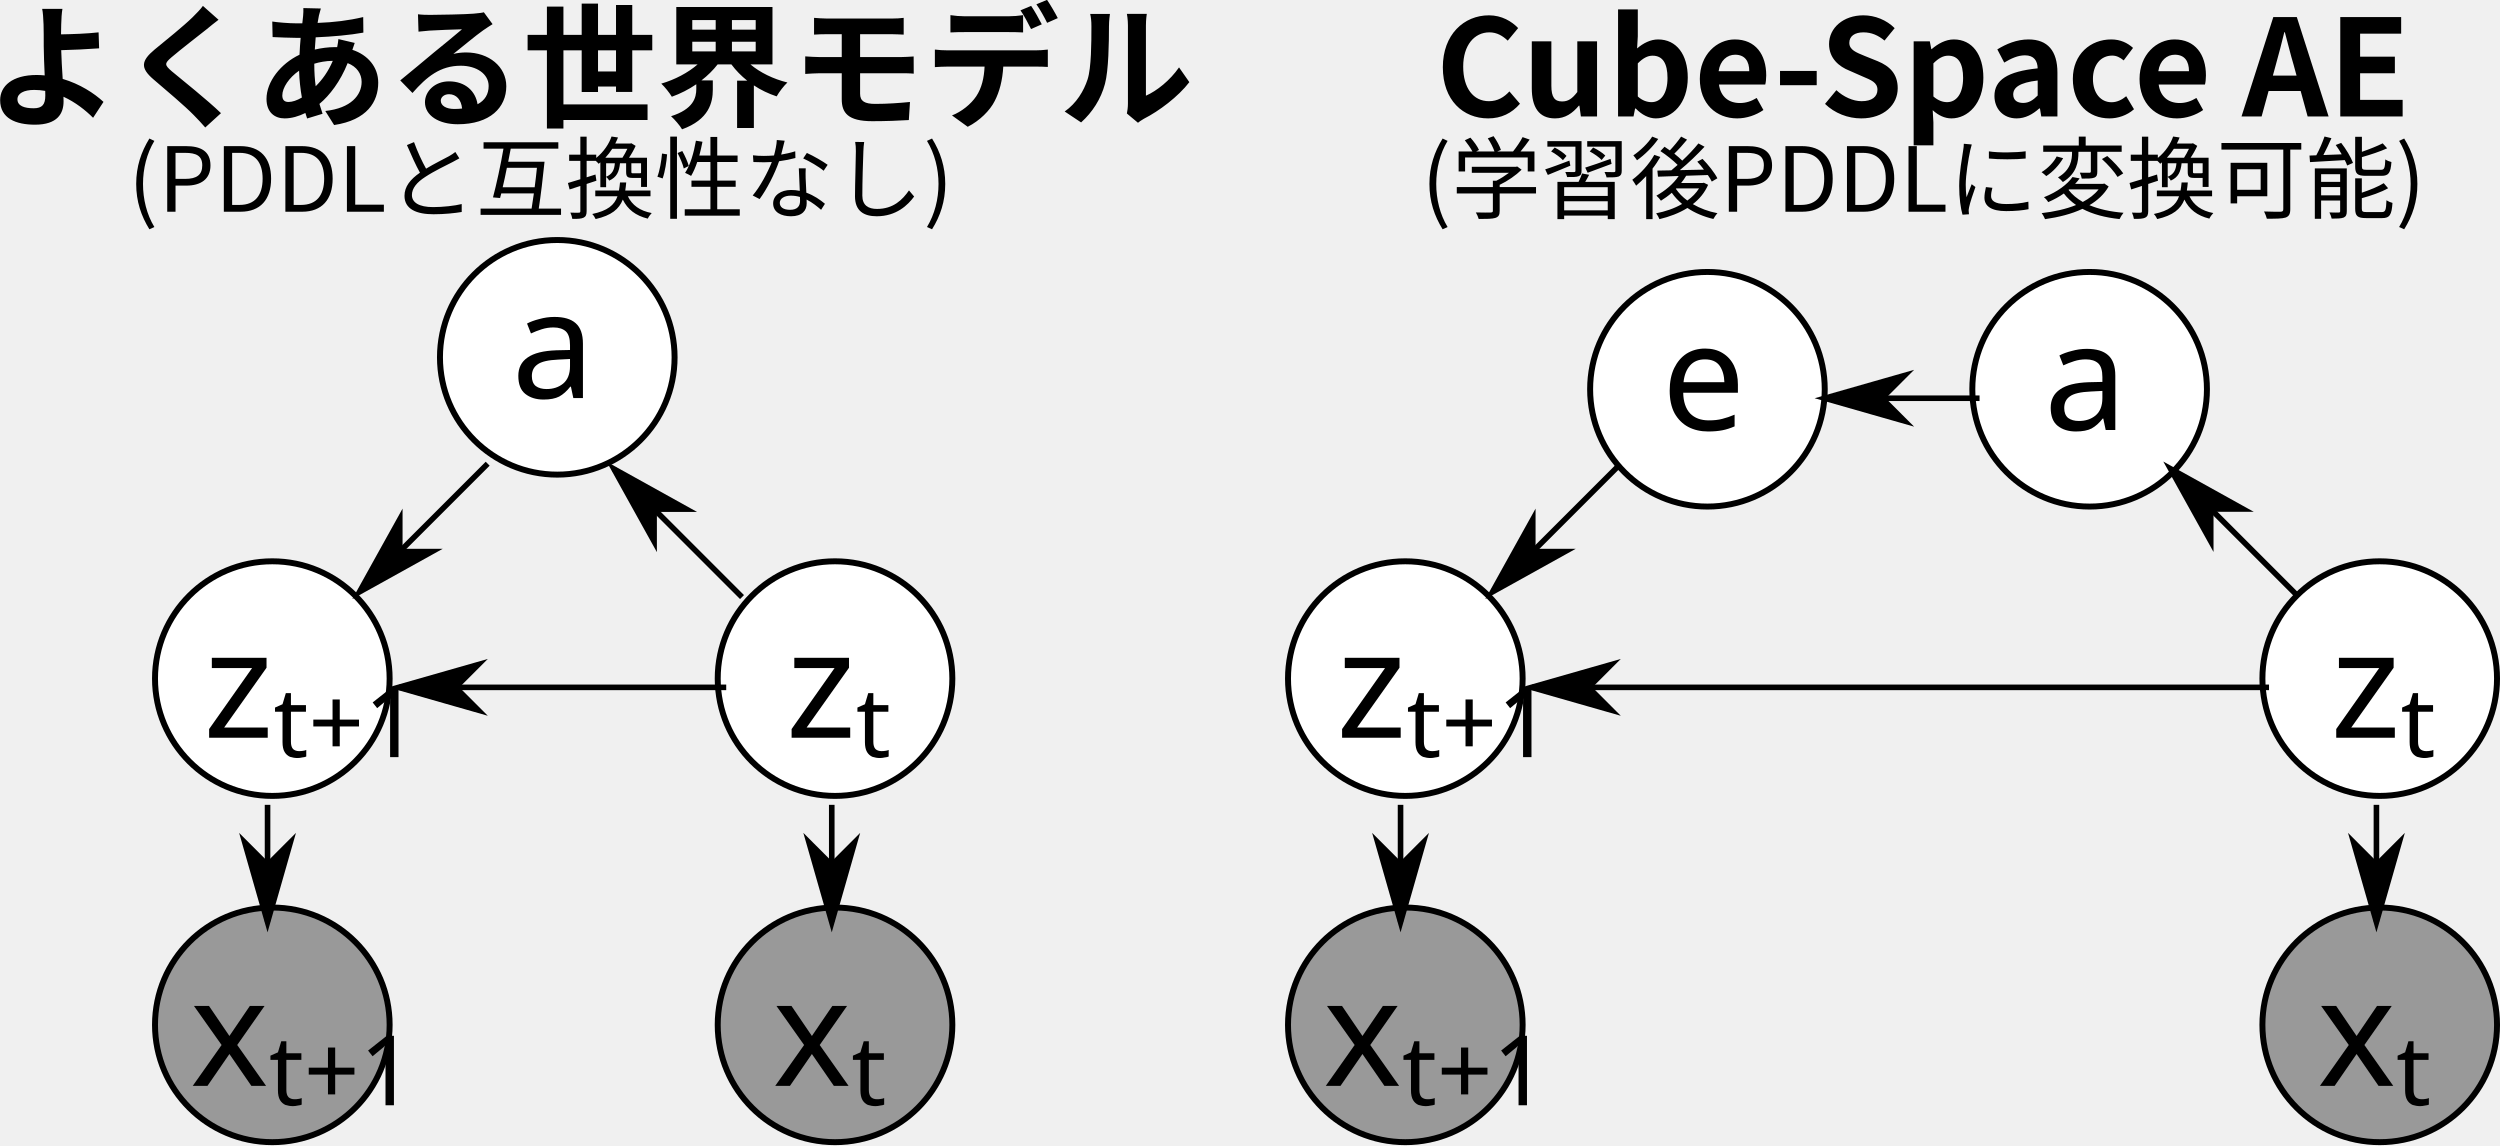
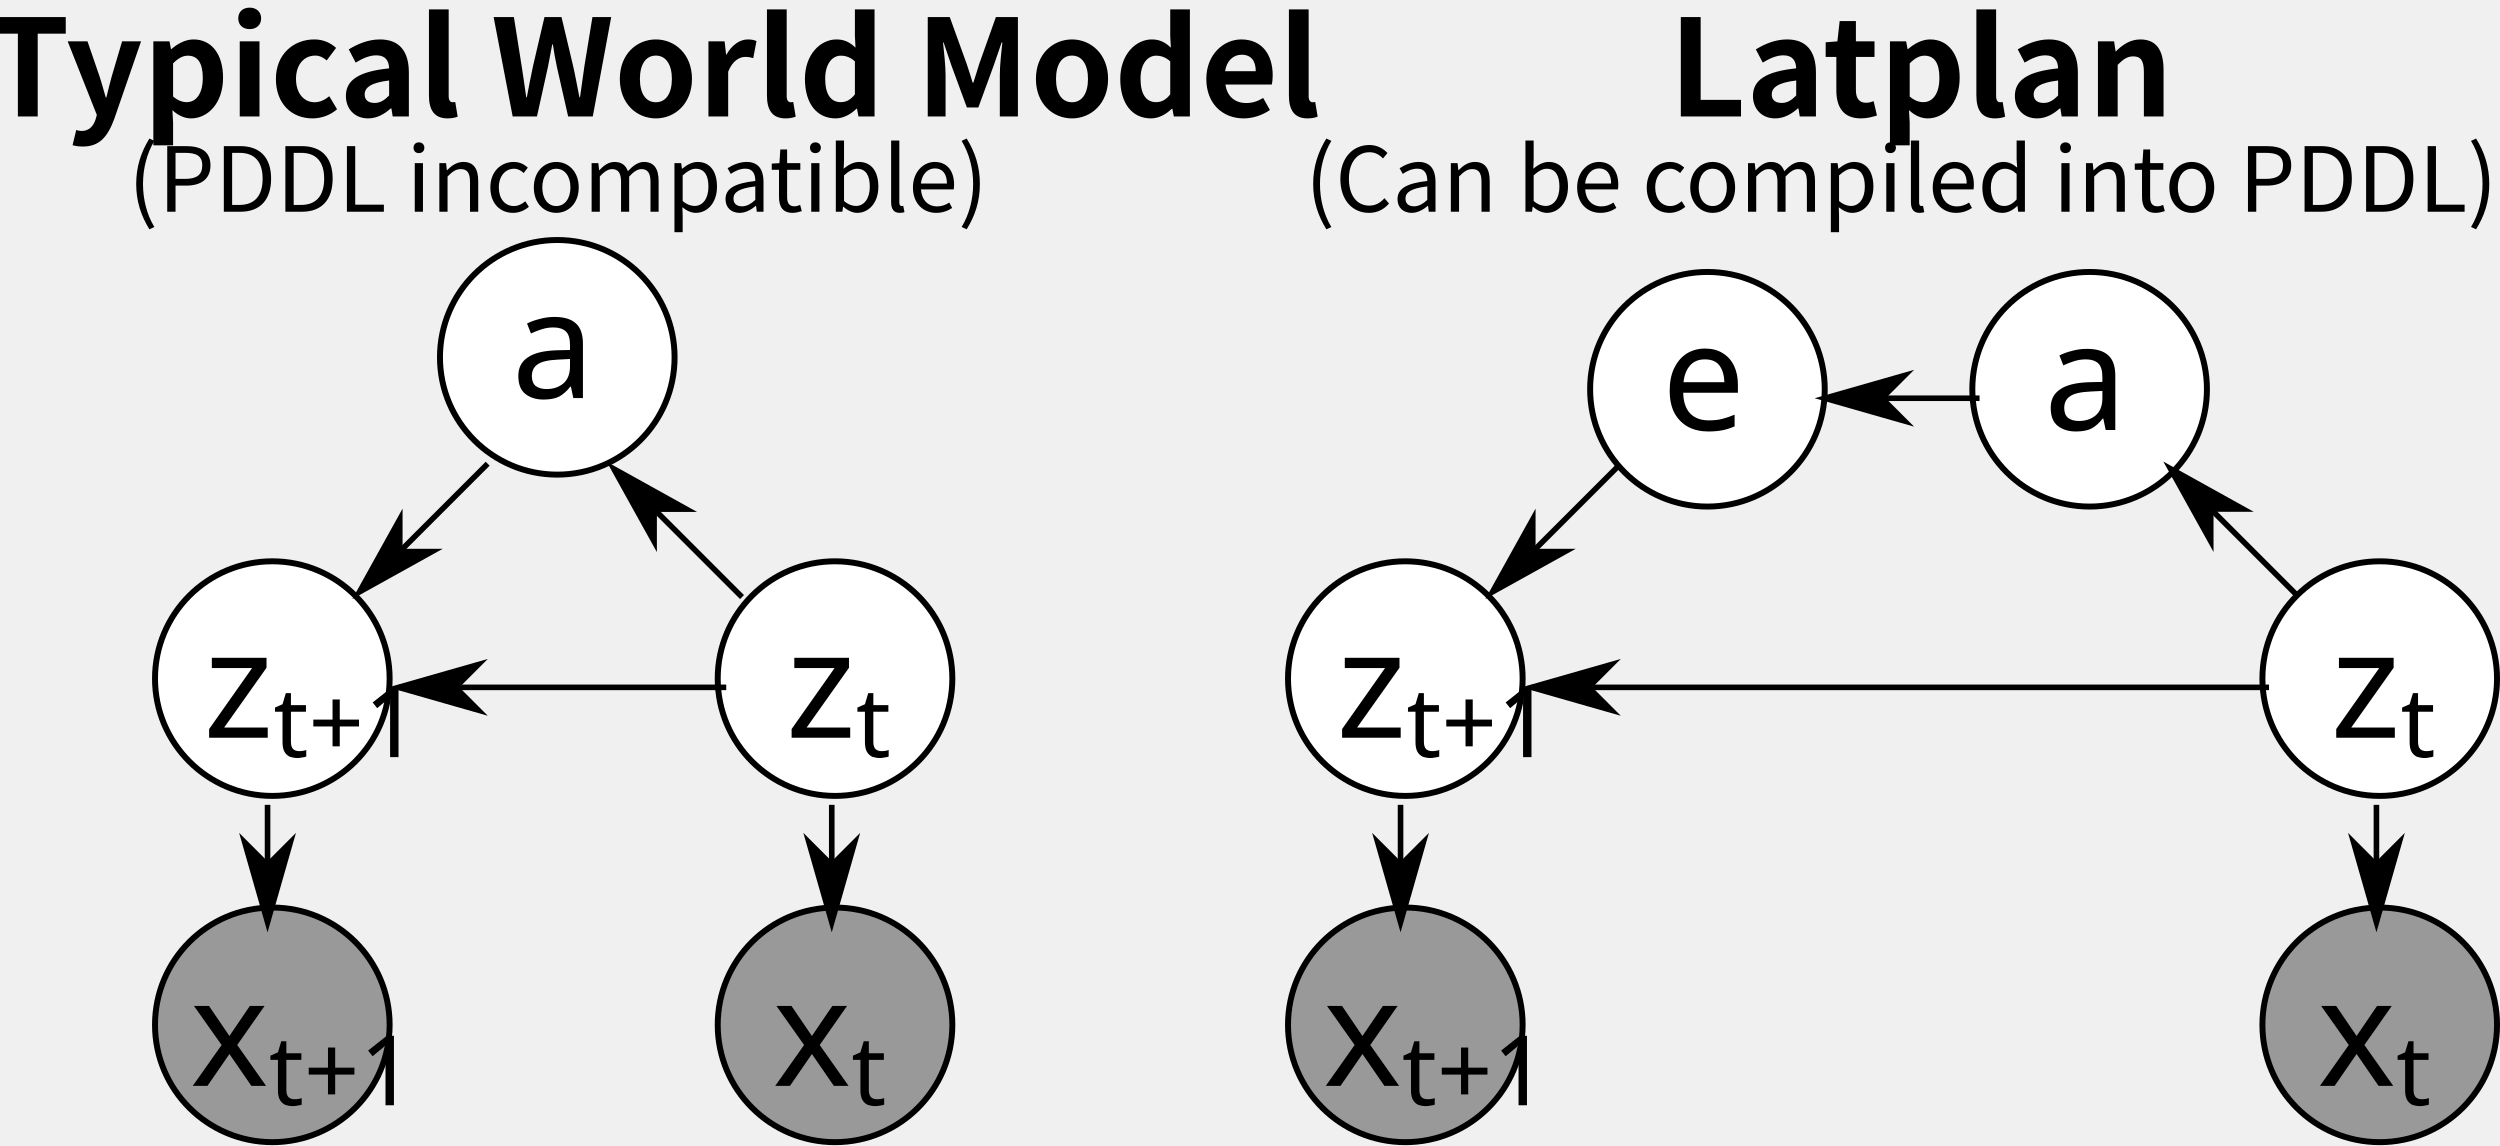
<svg xmlns="http://www.w3.org/2000/svg" width="130mm" height="59.548mm" viewBox="0 0 130 59.548" version="1.1" id="svg8">
  <defs id="defs2">
    <marker style="overflow:visible" id="marker2141" refX="0" refY="0" orient="auto">
      <path transform="matrix(-0.8,0,0,-0.8,-10,0)" style="fill:#000000;fill-opacity:1;fill-rule:evenodd;stroke:#000000;stroke-width:1pt;stroke-opacity:1" d="M 0,0 5,-5 -12.5,0 5,5 Z" id="path2139" />
    </marker>
    <marker style="overflow:visible" id="marker1440" refX="0" refY="0" orient="auto">
      <path transform="matrix(-0.8,0,0,-0.8,-10,0)" style="fill:#000000;fill-opacity:1;fill-rule:evenodd;stroke:#000000;stroke-width:1pt;stroke-opacity:1" d="M 0,0 5,-5 -12.5,0 5,5 Z" id="path1438" />
    </marker>
    <marker style="overflow:visible" id="Arrow1Lend" refX="0" refY="0" orient="auto">
      <path transform="matrix(-0.8,0,0,-0.8,-10,0)" style="fill:#000000;fill-opacity:1;fill-rule:evenodd;stroke:#000000;stroke-width:1pt;stroke-opacity:1" d="M 0,0 5,-5 -12.5,0 5,5 Z" id="path983" />
    </marker>
    <marker style="overflow:visible" id="Arrow1Lend-1" refX="0" refY="0" orient="auto">
      <path transform="matrix(-0.8,0,0,-0.8,-10,0)" style="fill:#000000;fill-opacity:1;fill-rule:evenodd;stroke:#000000;stroke-width:1pt;stroke-opacity:1" d="M 0,0 5,-5 -12.5,0 5,5 Z" id="path983-8" />
    </marker>
    <marker style="overflow:visible" id="Arrow1Lend-9" refX="0" refY="0" orient="auto">
      <path transform="matrix(-0.8,0,0,-0.8,-10,0)" style="fill:#000000;fill-opacity:1;fill-rule:evenodd;stroke:#000000;stroke-width:1pt;stroke-opacity:1" d="M 0,0 5,-5 -12.5,0 5,5 Z" id="path983-2" />
    </marker>
    <marker style="overflow:visible" id="Arrow1Lend-2" refX="0" refY="0" orient="auto">
      <path transform="matrix(-0.8,0,0,-0.8,-10,0)" style="fill:#000000;fill-opacity:1;fill-rule:evenodd;stroke:#000000;stroke-width:1pt;stroke-opacity:1" d="M 0,0 5,-5 -12.5,0 5,5 Z" id="path983-3" />
    </marker>
    <marker style="overflow:visible" id="marker1359-9" refX="0" refY="0" orient="auto">
      <path transform="matrix(-0.8,0,0,-0.8,-10,0)" style="fill:#000000;fill-opacity:1;fill-rule:evenodd;stroke:#000000;stroke-width:1pt;stroke-opacity:1" d="M 0,0 5,-5 -12.5,0 5,5 Z" id="path1357-2" />
    </marker>
    <marker style="overflow:visible" id="marker1440-8" refX="0" refY="0" orient="auto">
      <path transform="matrix(-0.8,0,0,-0.8,-10,0)" style="fill:#000000;fill-opacity:1;fill-rule:evenodd;stroke:#000000;stroke-width:1pt;stroke-opacity:1" d="M 0,0 5,-5 -12.5,0 5,5 Z" id="path1438-9" />
    </marker>
    <marker style="overflow:visible" id="marker1440-3" refX="0" refY="0" orient="auto">
      <path transform="matrix(-0.8,0,0,-0.8,-10,0)" style="fill:#000000;fill-opacity:1;fill-rule:evenodd;stroke:#000000;stroke-width:1pt;stroke-opacity:1" d="M 0,0 5,-5 -12.5,0 5,5 Z" id="path1438-6" />
    </marker>
    <marker style="overflow:visible" id="marker1359-1" refX="0" refY="0" orient="auto">
      <path transform="matrix(-0.8,0,0,-0.8,-10,0)" style="fill:#000000;fill-opacity:1;fill-rule:evenodd;stroke:#000000;stroke-width:1pt;stroke-opacity:1" d="M 0,0 5,-5 -12.5,0 5,5 Z" id="path1357-29" />
    </marker>
    <marker style="overflow:visible" id="marker1359-19" refX="0" refY="0" orient="auto">
      <path transform="matrix(-0.8,0,0,-0.8,-10,0)" style="fill:#000000;fill-opacity:1;fill-rule:evenodd;stroke:#000000;stroke-width:1pt;stroke-opacity:1" d="M 0,0 5,-5 -12.5,0 5,5 Z" id="path1357-4" />
    </marker>
    <marker style="overflow:visible" id="marker2141-8" refX="0" refY="0" orient="auto">
      <path transform="matrix(-0.8,0,0,-0.8,-10,0)" style="fill:#000000;fill-opacity:1;fill-rule:evenodd;stroke:#000000;stroke-width:1pt;stroke-opacity:1" d="M 0,0 5,-5 -12.5,0 5,5 Z" id="path2139-4" />
    </marker>
    <marker style="overflow:visible" id="marker2141-8-3" refX="0" refY="0" orient="auto">
      <path transform="matrix(-0.8,0,0,-0.8,-10,0)" style="fill:#000000;fill-opacity:1;fill-rule:evenodd;stroke:#000000;stroke-width:1pt;stroke-opacity:1" d="M 0,0 5,-5 -12.5,0 5,5 Z" id="path2139-4-6" />
    </marker>
    <marker style="overflow:visible" id="marker2141-7" refX="0" refY="0" orient="auto">
      <path transform="matrix(-0.8,0,0,-0.8,-10,0)" style="fill:#000000;fill-opacity:1;fill-rule:evenodd;stroke:#000000;stroke-width:1pt;stroke-opacity:1" d="M 0,0 5,-5 -12.5,0 5,5 Z" id="path2139-5" />
    </marker>
    <marker style="overflow:visible" id="marker1440-8-3" refX="0" refY="0" orient="auto">
      <path transform="matrix(-0.8,0,0,-0.8,-10,0)" style="fill:#000000;fill-opacity:1;fill-rule:evenodd;stroke:#000000;stroke-width:1pt;stroke-opacity:1" d="M 0,0 5,-5 -12.5,0 5,5 Z" id="path1438-9-5" />
    </marker>
    <marker style="overflow:visible" id="Arrow1Lend-1-6" refX="0" refY="0" orient="auto">
      <path transform="matrix(-0.8,0,0,-0.8,-10,0)" style="fill:#000000;fill-opacity:1;fill-rule:evenodd;stroke:#000000;stroke-width:1pt;stroke-opacity:1" d="M 0,0 5,-5 -12.5,0 5,5 Z" id="path983-8-2" />
    </marker>
    <marker style="overflow:visible" id="Arrow1Lend-91" refX="0" refY="0" orient="auto">
      <path transform="matrix(-0.8,0,0,-0.8,-10,0)" style="fill:#000000;fill-opacity:1;fill-rule:evenodd;stroke:#000000;stroke-width:1pt;stroke-opacity:1" d="M 0,0 5,-5 -12.5,0 5,5 Z" id="path983-27" />
    </marker>
    <marker style="overflow:visible" id="marker2141-1" refX="0" refY="0" orient="auto">
      <path transform="matrix(-0.8,0,0,-0.8,-10,0)" style="fill:#000000;fill-opacity:1;fill-rule:evenodd;stroke:#000000;stroke-width:1pt;stroke-opacity:1" d="M 0,0 5,-5 -12.5,0 5,5 Z" id="path2139-9" />
    </marker>
    <marker style="overflow:visible" id="marker1440-8-3-7" refX="0" refY="0" orient="auto">
      <path transform="matrix(-0.8,0,0,-0.8,-10,0)" style="fill:#000000;fill-opacity:1;fill-rule:evenodd;stroke:#000000;stroke-width:1pt;stroke-opacity:1" d="M 0,0 5,-5 -12.5,0 5,5 Z" id="path1438-9-5-8" />
    </marker>
  </defs>
  <g id="layer1" transform="translate(-23.85556,-6.695433)">
    <circle style="fill:#ffffff;stroke:#000000;stroke-width:0.31px;stop-color:#000000" id="path832" cx="38.016" cy="41.983" r="6.1" />
    <circle style="fill:#ffffff;stroke:#000000;stroke-width:0.31px;stop-color:#000000" id="path832-3" cx="67.277" cy="41.983" r="6.1" />
    <circle style="fill:#999999;stroke:#000000;stroke-width:0.31px;stop-color:#000000" id="path832-6" cx="38.016" cy="59.988" r="6.1" />
    <circle style="fill:#999999;stroke:#000000;stroke-width:0.31px;stop-color:#000000" id="path832-7" cx="67.277" cy="59.988" r="6.1" />
    <circle style="fill:#ffffff;stroke:#000000;stroke-width:0.31px;stop-color:#000000" id="path832-3-5" cx="52.834" cy="25.276" r="6.1" />
    <text xml:space="preserve" style="font-size:7.753px;line-height:100%;font-family:sans-serif;-inkscape-font-specification:'Noto Sans CJK JP';text-decoration:none;text-decoration-line:none;text-decoration-color:#000000;letter-spacing:0px;word-spacing:0px;fill:#000000;stroke-width:0.137;stop-color:#000000" x="64.721" y="45.057" id="text884">
      <tspan id="tspan882" x="64.721" y="45.057" style="stroke-width:0.137">z<tspan style="font-size:5.039px;baseline-shift:sub;stroke-width:0.137" id="tspan1038">t</tspan>
      </tspan>
    </text>
    <text xml:space="preserve" style="font-size:7.753px;line-height:100%;font-family:sans-serif;-inkscape-font-specification:'Noto Sans CJK JP';text-decoration:none;text-decoration-line:none;text-decoration-color:#000000;letter-spacing:0px;word-spacing:0px;fill:#000000;stroke-width:0.137;stop-color:#000000" x="64.028" y="63.159" id="text884-5">
      <tspan id="tspan882-6" x="64.028" y="63.159" style="stroke-width:0.137">x<tspan style="font-size:5.039px;baseline-shift:sub;stroke-width:0.137" id="tspan1040">t</tspan>
      </tspan>
    </text>
    <text xml:space="preserve" style="font-size:7.753px;line-height:100%;font-family:sans-serif;-inkscape-font-specification:'Noto Sans CJK JP';text-decoration:none;text-decoration-line:none;text-decoration-color:#000000;letter-spacing:0px;word-spacing:0px;fill:#000000;stroke-width:0.137;stop-color:#000000" x="34.434" y="45.057" id="text884-9">
      <tspan id="tspan882-1" x="34.434" y="45.057" style="stroke-width:0.137">z<tspan style="font-size:5.039px;baseline-shift:sub;stroke-width:0.137" id="tspan1034">t+1</tspan>
      </tspan>
    </text>
    <text xml:space="preserve" style="font-size:7.753px;line-height:100%;font-family:sans-serif;-inkscape-font-specification:'Noto Sans CJK JP';text-decoration:none;text-decoration-line:none;text-decoration-color:#000000;letter-spacing:0px;word-spacing:0px;fill:#000000;stroke-width:0.137;stop-color:#000000" x="33.74" y="63.159" id="text884-5-0">
      <tspan id="tspan882-6-9" x="33.74" y="63.159" style="stroke-width:0.137">x<tspan style="font-size:5.039px;baseline-shift:sub;stroke-width:0.137" id="tspan1036">t+1</tspan>
      </tspan>
    </text>
    <text xml:space="preserve" style="font-size:7.753px;line-height:100%;font-family:sans-serif;-inkscape-font-specification:'Noto Sans CJK JP';text-decoration:none;text-decoration-line:none;text-decoration-color:#000000;letter-spacing:0px;word-spacing:0px;fill:#000000;stroke-width:0.137;stop-color:#000000" x="50.451" y="27.393" id="text884-6">
      <tspan id="tspan882-0" x="50.451" y="27.393" style="stroke-width:0.137">a</tspan>
    </text>
    <path style="fill:none;stroke:#000000;stroke-width:0.291;stroke-linecap:butt;stroke-linejoin:miter;stroke-miterlimit:4;stroke-dasharray:none;stroke-opacity:1;marker-end:url(#Arrow1Lend)" d="m 67.107,48.547 v 6.065" id="path978" />
    <path style="fill:none;stroke:#000000;stroke-width:0.291;stroke-linecap:butt;stroke-linejoin:miter;stroke-miterlimit:4;stroke-dasharray:none;stroke-opacity:1;marker-end:url(#Arrow1Lend-1)" d="m 37.768,48.547 v 6.065" id="path978-7" />
    <path style="font-variation-settings:normal;opacity:1;vector-effect:none;fill:none;fill-opacity:1;stroke:#000000;stroke-width:0.291;stroke-linecap:butt;stroke-linejoin:miter;stroke-miterlimit:4;stroke-dasharray:none;stroke-dashoffset:0;stroke-opacity:1;marker-end:url(#marker1440-8);stop-color:#000000;stop-opacity:1" d="M 61.619,42.438 H 44.615" id="path1397-7" />
    <path style="font-variation-settings:normal;opacity:1;vector-effect:none;fill:none;fill-opacity:1;stroke:#000000;stroke-width:0.291;stroke-linecap:butt;stroke-linejoin:miter;stroke-miterlimit:4;stroke-dasharray:none;stroke-dashoffset:0;stroke-opacity:1;marker-end:url(#marker2141);stop-color:#000000;stop-opacity:1" d="M 62.44,37.743 55.801,31.104" id="path2045" />
    <path style="font-variation-settings:normal;opacity:1;vector-effect:none;fill:none;fill-opacity:1;stroke:#000000;stroke-width:0.291;stroke-linecap:butt;stroke-linejoin:miter;stroke-miterlimit:4;stroke-dasharray:none;stroke-dashoffset:0;stroke-opacity:1;marker-end:url(#marker2141-8);stop-color:#000000;stop-opacity:1" d="M 49.214,30.808 42.576,37.446" id="path2045-5" />
    <circle style="fill:#ffffff;stroke:#000000;stroke-width:0.31px;stop-color:#000000" id="path832-0" cx="96.932" cy="41.983" r="6.1" />
    <circle style="fill:#ffffff;stroke:#000000;stroke-width:0.31px;stop-color:#000000" id="path832-3-9" cx="147.601" cy="41.983" r="6.1" />
    <circle style="fill:#999999;stroke:#000000;stroke-width:0.31px;stop-color:#000000" id="path832-6-3" cx="96.932" cy="59.988" r="6.1" />
    <circle style="fill:#999999;stroke:#000000;stroke-width:0.31px;stop-color:#000000" id="path832-7-6" cx="147.601" cy="59.988" r="6.1" />
    <circle style="fill:#ffffff;stroke:#000000;stroke-width:0.31px;stop-color:#000000" id="path832-3-5-0" cx="132.516" cy="26.937" r="6.1" />
    <text xml:space="preserve" style="font-size:7.753px;line-height:100%;font-family:sans-serif;-inkscape-font-specification:'Noto Sans CJK JP';text-decoration:none;text-decoration-line:none;text-decoration-color:#000000;letter-spacing:0px;word-spacing:0px;fill:#000000;stroke-width:0.137;stop-color:#000000" x="145.044" y="45.057" id="text884-62">
      <tspan id="tspan882-61" x="145.044" y="45.057" style="stroke-width:0.137">z<tspan style="font-size:5.039px;baseline-shift:sub;stroke-width:0.137" id="tspan1046">t</tspan>
      </tspan>
    </text>
    <text xml:space="preserve" style="font-size:7.753px;line-height:100%;font-family:sans-serif;-inkscape-font-specification:'Noto Sans CJK JP';text-decoration:none;text-decoration-line:none;text-decoration-color:#000000;letter-spacing:0px;word-spacing:0px;fill:#000000;stroke-width:0.137;stop-color:#000000" x="144.351" y="63.159" id="text884-5-7">
      <tspan id="tspan882-6-92" x="144.351" y="63.159" style="stroke-width:0.137">x<tspan style="font-size:5.039px;baseline-shift:sub;stroke-width:0.137" id="tspan1048">t</tspan>
      </tspan>
    </text>
    <text xml:space="preserve" style="font-size:7.753px;line-height:100%;font-family:sans-serif;-inkscape-font-specification:'Noto Sans CJK JP';text-decoration:none;text-decoration-line:none;text-decoration-color:#000000;letter-spacing:0px;word-spacing:0px;fill:#000000;stroke-width:0.137;stop-color:#000000" x="93.349" y="45.057" id="text884-9-2">
      <tspan id="tspan882-1-3" x="93.349" y="45.057" style="stroke-width:0.137">z<tspan style="font-size:5.039px;baseline-shift:sub;stroke-width:0.137" id="tspan1042">t+1</tspan>
      </tspan>
    </text>
    <text xml:space="preserve" style="font-size:7.753px;line-height:100%;font-family:sans-serif;-inkscape-font-specification:'Noto Sans CJK JP';text-decoration:none;text-decoration-line:none;text-decoration-color:#000000;letter-spacing:0px;word-spacing:0px;fill:#000000;stroke-width:0.137;stop-color:#000000" x="92.656" y="63.159" id="text884-5-0-5">
      <tspan id="tspan882-6-9-9" x="92.656" y="63.159" style="stroke-width:0.137">x<tspan style="font-size:5.039px;baseline-shift:sub;stroke-width:0.137" id="tspan1044">t+1</tspan>
      </tspan>
    </text>
    <text xml:space="preserve" style="font-size:7.753px;line-height:100%;font-family:sans-serif;-inkscape-font-specification:'Noto Sans CJK JP';text-decoration:none;text-decoration-line:none;text-decoration-color:#000000;letter-spacing:0px;word-spacing:0px;fill:#000000;stroke-width:0.137;stop-color:#000000" x="130.133" y="29.053" id="text884-6-2">
      <tspan id="tspan882-0-8" x="130.133" y="29.053" style="stroke-width:0.137">a</tspan>
    </text>
    <path style="fill:none;stroke:#000000;stroke-width:0.291;stroke-linecap:butt;stroke-linejoin:miter;stroke-miterlimit:4;stroke-dasharray:none;stroke-opacity:1;marker-end:url(#Arrow1Lend-91)" d="m 147.43,48.547 v 6.065" id="path978-9" />
    <path style="fill:none;stroke:#000000;stroke-width:0.291;stroke-linecap:butt;stroke-linejoin:miter;stroke-miterlimit:4;stroke-dasharray:none;stroke-opacity:1;marker-end:url(#Arrow1Lend-1-6)" d="m 96.684,48.547 v 6.065" id="path978-7-7" />
    <path style="font-variation-settings:normal;vector-effect:none;fill:none;fill-opacity:1;stroke:#000000;stroke-width:0.291;stroke-linecap:butt;stroke-linejoin:miter;stroke-miterlimit:4;stroke-dasharray:none;stroke-dashoffset:0;stroke-opacity:1;marker-end:url(#marker1440-8-3);stop-color:#000000" d="M 141.845,42.438 H 103.53" id="path1397-7-3" />
    <path style="font-variation-settings:normal;vector-effect:none;fill:none;fill-opacity:1;stroke:#000000;stroke-width:0.291;stroke-linecap:butt;stroke-linejoin:miter;stroke-miterlimit:4;stroke-dasharray:none;stroke-dashoffset:0;stroke-opacity:1;marker-end:url(#marker2141-8-3);stop-color:#000000" d="m 108.13,30.808 -6.638,6.638" id="path2045-5-1" />
    <circle style="fill:#ffffff;stroke:#000000;stroke-width:0.31px;stop-color:#000000" id="path832-3-5-0-2" cx="112.642" cy="26.937" r="6.1" />
    <text xml:space="preserve" style="font-size:7.753px;line-height:100%;font-family:sans-serif;-inkscape-font-specification:'Noto Sans CJK JP';text-decoration:none;text-decoration-line:none;text-decoration-color:#000000;letter-spacing:0px;word-spacing:0px;fill:#000000;stroke-width:0.137;stop-color:#000000" x="110.259" y="29.053" id="text884-6-2-9">
      <tspan id="tspan882-0-8-3" x="110.259" y="29.053" style="stroke-width:0.137">e</tspan>
    </text>
    <path style="font-variation-settings:normal;vector-effect:none;fill:none;fill-opacity:1;stroke:#000000;stroke-width:0.291;stroke-linecap:butt;stroke-linejoin:miter;stroke-miterlimit:4;stroke-dasharray:none;stroke-dashoffset:0;stroke-opacity:1;marker-end:url(#marker2141-1);stop-color:#000000" d="m 143.384,37.733 -6.638,-6.638" id="path2045-4" />
    <path style="font-variation-settings:normal;vector-effect:none;fill:none;fill-opacity:1;stroke:#000000;stroke-width:0.291;stroke-linecap:butt;stroke-linejoin:miter;stroke-miterlimit:4;stroke-dasharray:none;stroke-dashoffset:0;stroke-opacity:1;marker-end:url(#marker1440-8-3-7);stop-color:#000000" d="m 126.792,27.404 h -8.009" id="path1397-7-3-4" />
    <text xml:space="preserve" style="font-style:normal;font-variant:normal;font-weight:bold;font-stretch:normal;font-size:24px;line-height:100%;font-family:'Noto Sans CJK JP';-inkscape-font-specification:'Noto Sans CJK JP Bold';font-variant-ligatures:normal;font-variant-position:normal;font-variant-caps:normal;font-variant-numeric:normal;font-variant-alternates:normal;font-variant-east-asian:normal;font-feature-settings:normal;text-indent:0;text-align:start;text-decoration:none;text-decoration-line:none;text-decoration-style:solid;text-decoration-color:#000000;letter-spacing:0px;word-spacing:0px;text-transform:none;writing-mode:lr-tb;direction:ltr;text-orientation:mixed;dominant-baseline:auto;baseline-shift:baseline;text-anchor:start;white-space:normal;shape-padding:0;shape-margin:0;inline-size:0;opacity:1;vector-effect:none;fill:#000000;fill-opacity:1;stroke-width:0.471;stroke-linecap:butt;stroke-linejoin:miter;stroke-miterlimit:4;stroke-dasharray:none;stroke-dashoffset:0;stroke-opacity:1;stop-color:#000000;stop-opacity:1" x="20.287" y="-15.892" id="text1037" transform="matrix(0.2907268,0,0,0.2907268,17.22507,17.37222)">
-       <tspan x="20.287" y="-15.892" id="tspan101">よくある世界モデル</tspan>
+       <tspan x="20.287" y="-15.892" id="tspan101">Typical World Model</tspan>
    </text>
-     <text xml:space="preserve" style="font-style:normal;font-variant:normal;font-weight:bold;font-stretch:normal;font-size:24px;line-height:100%;font-family:'Noto Sans CJK JP';-inkscape-font-specification:'Noto Sans CJK JP Bold';font-variant-ligatures:normal;font-variant-position:normal;font-variant-caps:normal;font-variant-numeric:normal;font-variant-alternates:normal;font-variant-east-asian:normal;font-feature-settings:normal;text-indent:0;text-align:start;text-decoration:none;text-decoration-line:none;text-decoration-style:solid;text-decoration-color:#000000;letter-spacing:0px;word-spacing:0px;text-transform:none;writing-mode:lr-tb;direction:ltr;text-orientation:mixed;dominant-baseline:auto;baseline-shift:baseline;text-anchor:start;white-space:normal;shape-padding:0;shape-margin:0;inline-size:0;vector-effect:none;fill:#000000;fill-opacity:1;stroke-width:0.471;stroke-linecap:butt;stroke-linejoin:miter;stroke-miterlimit:4;stroke-dasharray:none;stroke-dashoffset:0;stroke-opacity:1;stop-color:#000000" x="20.287" y="-15.892" id="text1037-3" transform="matrix(0.2907268,0,0,0.2907268,92.60884,17.37222)">
-       <tspan id="tspan1035-6" x="20.287" y="-15.892">Cube-Space AE</tspan>
+     <text xml:space="preserve" style="font-style:normal;font-variant:normal;font-weight:bold;font-stretch:normal;font-size:24px;line-height:100%;font-family:'Noto Sans CJK JP';-inkscape-font-specification:'Noto Sans CJK JP Bold';font-variant-ligatures:normal;font-variant-position:normal;font-variant-caps:normal;font-variant-numeric:normal;font-variant-alternates:normal;font-variant-east-asian:normal;font-feature-settings:normal;text-indent:0;text-align:start;text-decoration:none;text-decoration-line:none;text-decoration-style:solid;text-decoration-color:#000000;letter-spacing:0px;word-spacing:0px;text-transform:none;writing-mode:lr-tb;direction:ltr;text-orientation:mixed;dominant-baseline:auto;baseline-shift:baseline;text-anchor:start;white-space:normal;shape-padding:0;shape-margin:0;inline-size:0;vector-effect:none;fill:#000000;fill-opacity:1;stroke-width:0.471;stroke-linecap:butt;stroke-linejoin:miter;stroke-miterlimit:4;stroke-dasharray:none;stroke-dashoffset:0;stroke-opacity:1;stop-color:#000000" x="20.287" y="-15.892" id="text1037-3" transform="matrix(0.2907268,0,0,0.2907268,104.7248,17.37222)">
+       <tspan id="tspan1035-6" x="20.287" y="-15.892">Latplan</tspan>
    </text>
    <text xml:space="preserve" style="font-style:normal;font-variant:normal;font-weight:normal;font-stretch:normal;font-size:16px;line-height:100%;font-family:'Noto Sans CJK JP';-inkscape-font-specification:'Noto Sans CJK JP';font-variant-ligatures:normal;font-variant-position:normal;font-variant-caps:normal;font-variant-numeric:normal;font-variant-alternates:normal;font-variant-east-asian:normal;font-feature-settings:normal;font-variation-settings:normal;text-indent:0;text-align:start;text-decoration:none;text-decoration-line:none;text-decoration-style:solid;text-decoration-color:#000000;letter-spacing:0px;word-spacing:0px;text-transform:none;writing-mode:lr-tb;direction:ltr;text-orientation:mixed;dominant-baseline:auto;baseline-shift:baseline;text-anchor:start;white-space:normal;shape-padding:0;shape-margin:0;inline-size:0;opacity:1;vector-effect:none;fill:#000000;fill-opacity:1;stroke-width:0.471;stroke-linecap:butt;stroke-linejoin:miter;stroke-miterlimit:4;stroke-dasharray:none;stroke-dashoffset:0;stroke-opacity:1;stop-color:#000000;stop-opacity:1" x="20.065" y="40.606" id="text107" transform="matrix(0.2907268,0,0,0.2907268,24.67685,5.900307)">
-       <tspan id="tspan105" x="20.065" y="40.606">(PDDLと互換性なし)</tspan>
+       <tspan id="tspan105" x="20.065" y="40.606">(PDDL incompatible)</tspan>
    </text>
-     <text xml:space="preserve" style="font-style:normal;font-variant:normal;font-weight:normal;font-stretch:normal;font-size:16px;line-height:100%;font-family:'Noto Sans CJK JP';-inkscape-font-specification:'Noto Sans CJK JP';font-variant-ligatures:normal;font-variant-position:normal;font-variant-caps:normal;font-variant-numeric:normal;font-variant-alternates:normal;font-variant-east-asian:normal;font-feature-settings:normal;font-variation-settings:normal;text-indent:0;text-align:start;text-decoration:none;text-decoration-line:none;text-decoration-style:solid;text-decoration-color:#000000;letter-spacing:0px;word-spacing:0px;text-transform:none;writing-mode:lr-tb;direction:ltr;text-orientation:mixed;dominant-baseline:auto;baseline-shift:baseline;text-anchor:start;white-space:normal;shape-padding:0;shape-margin:0;inline-size:0;vector-effect:none;fill:#000000;fill-opacity:1;stroke-width:0.471;stroke-linecap:butt;stroke-linejoin:miter;stroke-miterlimit:4;stroke-dasharray:none;stroke-dashoffset:0;stroke-opacity:1;stop-color:#000000" x="20.065" y="40.606" id="text107-3" transform="matrix(0.2907268,0,0,0.2907268,91.92486,5.900307)">
-       <tspan id="tspan105-6" x="20.065" y="40.606">(学習後PDDLに変換可能)</tspan>
+     <text xml:space="preserve" style="font-style:normal;font-variant:normal;font-weight:normal;font-stretch:normal;font-size:16px;line-height:100%;font-family:'Noto Sans CJK JP';-inkscape-font-specification:'Noto Sans CJK JP';font-variant-ligatures:normal;font-variant-position:normal;font-variant-caps:normal;font-variant-numeric:normal;font-variant-alternates:normal;font-variant-east-asian:normal;font-feature-settings:normal;font-variation-settings:normal;text-indent:0;text-align:start;text-decoration:none;text-decoration-line:none;text-decoration-style:solid;text-decoration-color:#000000;letter-spacing:0px;word-spacing:0px;text-transform:none;writing-mode:lr-tb;direction:ltr;text-orientation:mixed;dominant-baseline:auto;baseline-shift:baseline;text-anchor:start;white-space:normal;shape-padding:0;shape-margin:0;inline-size:0;vector-effect:none;fill:#000000;fill-opacity:1;stroke-width:0.471;stroke-linecap:butt;stroke-linejoin:miter;stroke-miterlimit:4;stroke-dasharray:none;stroke-dashoffset:0;stroke-opacity:1;stop-color:#000000" x="20.065" y="40.606" id="text107-3" transform="matrix(0.2907268,0,0,0.2907268,85.87934,5.900307)">
+       <tspan id="tspan105-6" x="20.065" y="40.606">(Can be compiled into PDDL)</tspan>
    </text>
  </g>
</svg>
